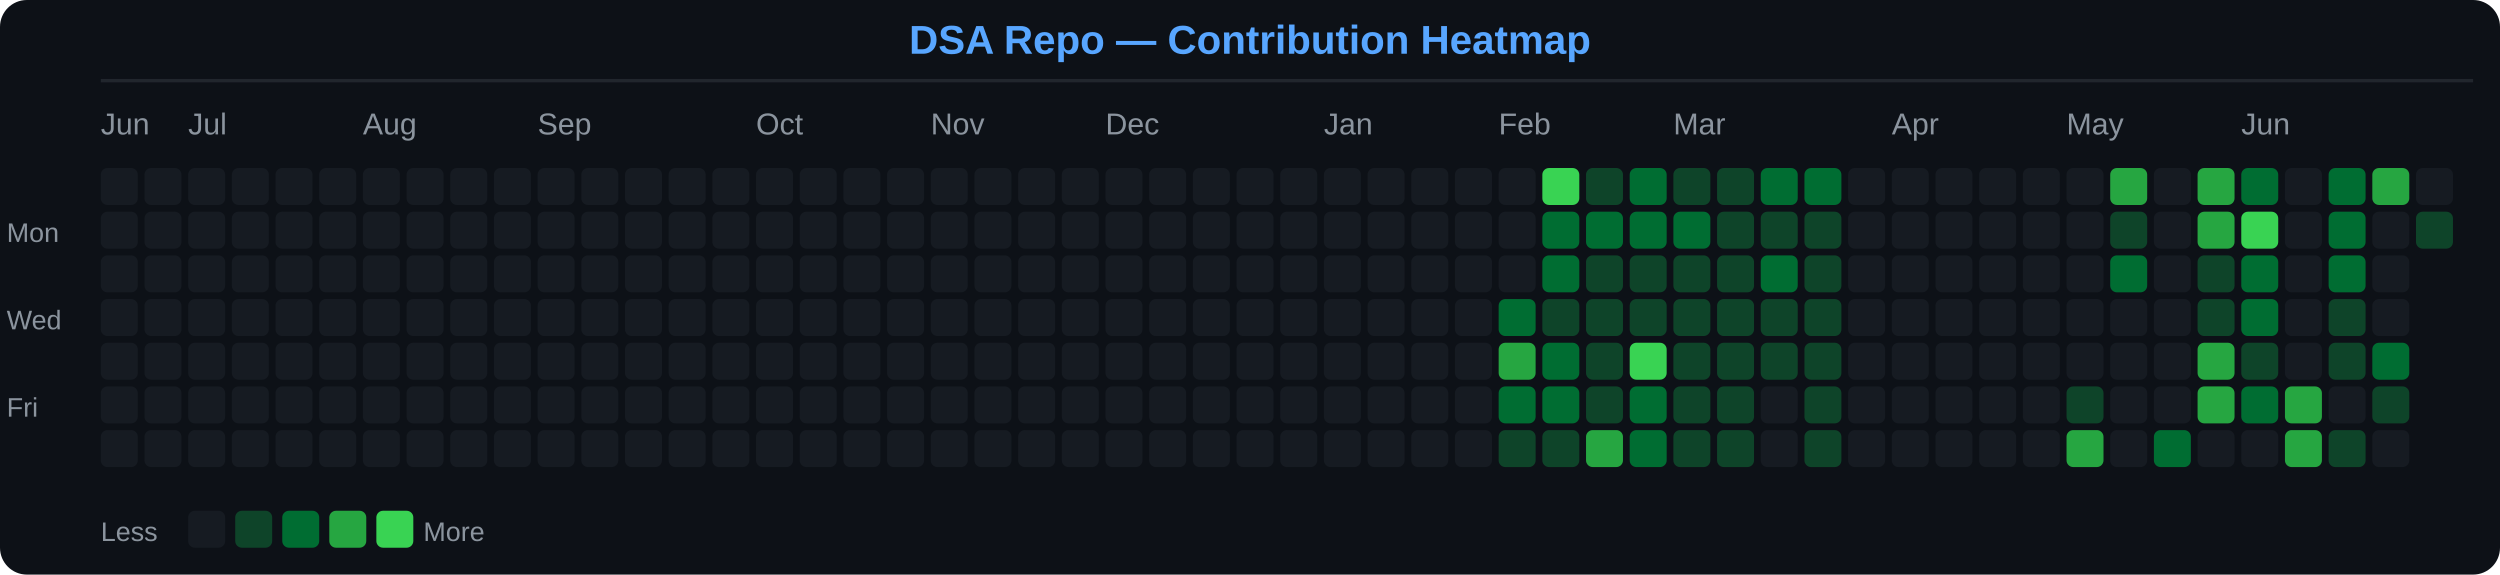
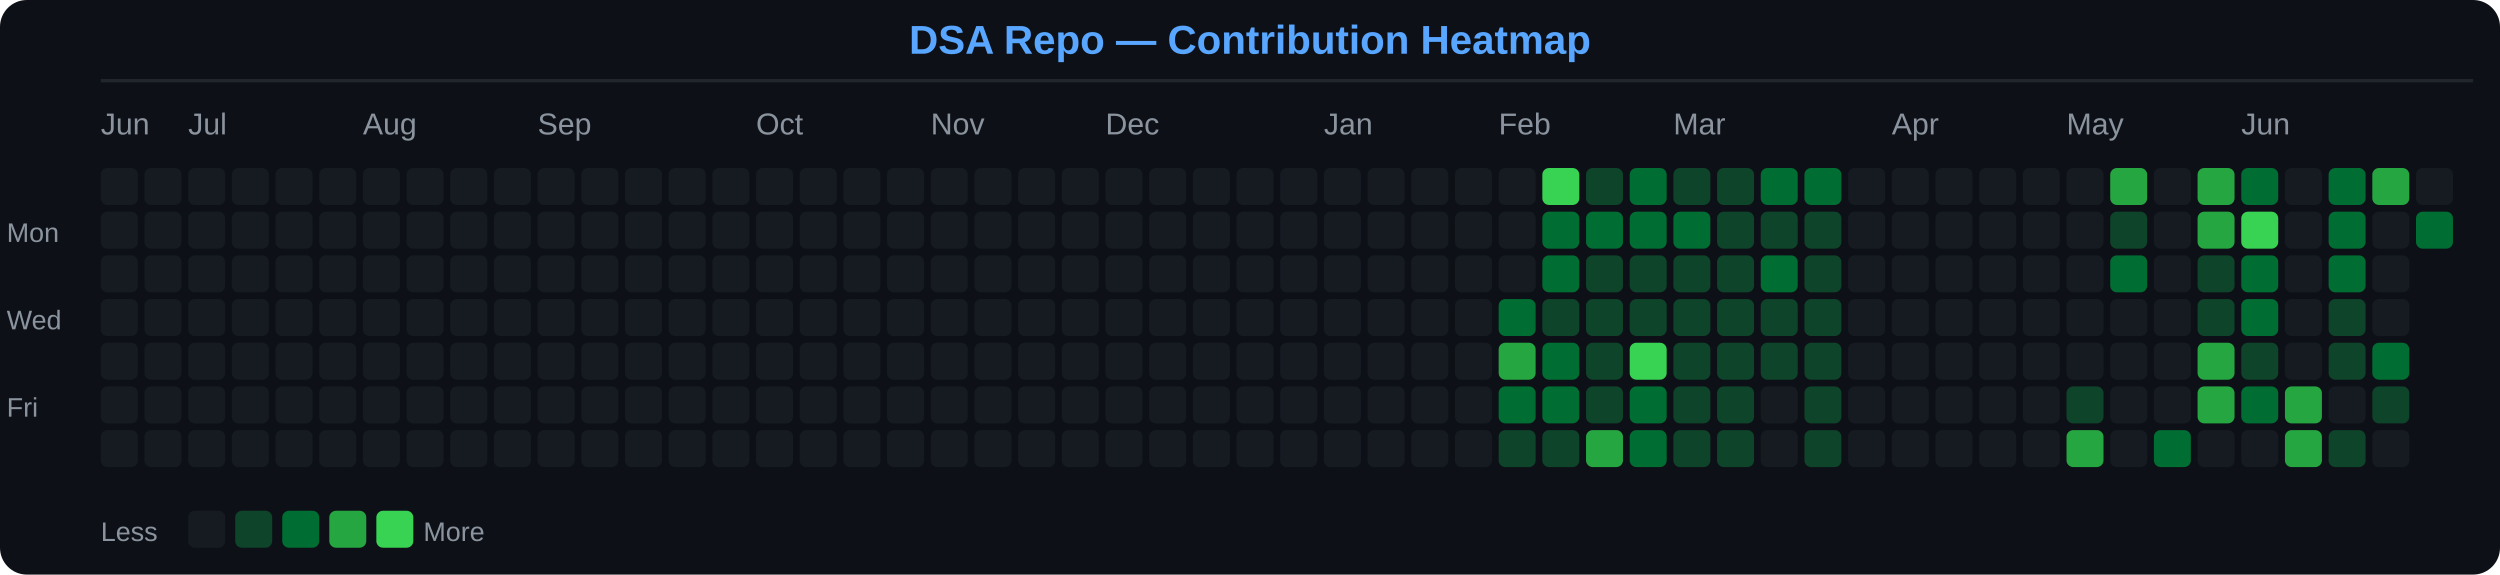
<svg xmlns="http://www.w3.org/2000/svg" width="744" height="171" viewBox="0 0 744 171">
  <rect width="744" height="171" fill="#0d1117" rx="8" />
  <text x="372" y="16" fill="#58a6ff" font-family="Arial,sans-serif" font-size="12" text-anchor="middle" font-weight="bold">DSA Repo — Contribution Heatmap</text>
  <line x1="30" y1="24" x2="736" y2="24" stroke="#21262d" stroke-width="1" />
  <text x="2" y="72" fill="#8b949e" font-family="Arial,sans-serif" font-size="8">Mon</text>
  <text x="2" y="98" fill="#8b949e" font-family="Arial,sans-serif" font-size="8">Wed</text>
  <text x="2" y="124" fill="#8b949e" font-family="Arial,sans-serif" font-size="8">Fri</text>
  <text x="30" y="40" fill="#8b949e" font-family="Arial,sans-serif" font-size="9">Jun</text>
  <rect x="30" y="50" width="11" height="11" rx="2" fill="#161b22" />
  <rect x="30" y="63" width="11" height="11" rx="2" fill="#161b22" />
  <rect x="30" y="76" width="11" height="11" rx="2" fill="#161b22" />
  <rect x="30" y="89" width="11" height="11" rx="2" fill="#161b22" />
  <rect x="30" y="102" width="11" height="11" rx="2" fill="#161b22" />
  <rect x="30" y="115" width="11" height="11" rx="2" fill="#161b22" />
  <rect x="30" y="128" width="11" height="11" rx="2" fill="#161b22" />
  <rect x="43" y="50" width="11" height="11" rx="2" fill="#161b22" />
  <rect x="43" y="63" width="11" height="11" rx="2" fill="#161b22" />
  <rect x="43" y="76" width="11" height="11" rx="2" fill="#161b22" />
  <rect x="43" y="89" width="11" height="11" rx="2" fill="#161b22" />
  <rect x="43" y="102" width="11" height="11" rx="2" fill="#161b22" />
  <rect x="43" y="115" width="11" height="11" rx="2" fill="#161b22" />
  <rect x="43" y="128" width="11" height="11" rx="2" fill="#161b22" />
  <text x="56" y="40" fill="#8b949e" font-family="Arial,sans-serif" font-size="9">Jul</text>
  <rect x="56" y="50" width="11" height="11" rx="2" fill="#161b22" />
  <rect x="56" y="63" width="11" height="11" rx="2" fill="#161b22" />
  <rect x="56" y="76" width="11" height="11" rx="2" fill="#161b22" />
  <rect x="56" y="89" width="11" height="11" rx="2" fill="#161b22" />
  <rect x="56" y="102" width="11" height="11" rx="2" fill="#161b22" />
  <rect x="56" y="115" width="11" height="11" rx="2" fill="#161b22" />
  <rect x="56" y="128" width="11" height="11" rx="2" fill="#161b22" />
  <rect x="69" y="50" width="11" height="11" rx="2" fill="#161b22" />
  <rect x="69" y="63" width="11" height="11" rx="2" fill="#161b22" />
  <rect x="69" y="76" width="11" height="11" rx="2" fill="#161b22" />
  <rect x="69" y="89" width="11" height="11" rx="2" fill="#161b22" />
  <rect x="69" y="102" width="11" height="11" rx="2" fill="#161b22" />
  <rect x="69" y="115" width="11" height="11" rx="2" fill="#161b22" />
  <rect x="69" y="128" width="11" height="11" rx="2" fill="#161b22" />
  <rect x="82" y="50" width="11" height="11" rx="2" fill="#161b22" />
  <rect x="82" y="63" width="11" height="11" rx="2" fill="#161b22" />
  <rect x="82" y="76" width="11" height="11" rx="2" fill="#161b22" />
  <rect x="82" y="89" width="11" height="11" rx="2" fill="#161b22" />
  <rect x="82" y="102" width="11" height="11" rx="2" fill="#161b22" />
  <rect x="82" y="115" width="11" height="11" rx="2" fill="#161b22" />
  <rect x="82" y="128" width="11" height="11" rx="2" fill="#161b22" />
  <rect x="95" y="50" width="11" height="11" rx="2" fill="#161b22" />
  <rect x="95" y="63" width="11" height="11" rx="2" fill="#161b22" />
  <rect x="95" y="76" width="11" height="11" rx="2" fill="#161b22" />
  <rect x="95" y="89" width="11" height="11" rx="2" fill="#161b22" />
  <rect x="95" y="102" width="11" height="11" rx="2" fill="#161b22" />
  <rect x="95" y="115" width="11" height="11" rx="2" fill="#161b22" />
  <rect x="95" y="128" width="11" height="11" rx="2" fill="#161b22" />
  <text x="108" y="40" fill="#8b949e" font-family="Arial,sans-serif" font-size="9">Aug</text>
  <rect x="108" y="50" width="11" height="11" rx="2" fill="#161b22" />
  <rect x="108" y="63" width="11" height="11" rx="2" fill="#161b22" />
  <rect x="108" y="76" width="11" height="11" rx="2" fill="#161b22" />
  <rect x="108" y="89" width="11" height="11" rx="2" fill="#161b22" />
  <rect x="108" y="102" width="11" height="11" rx="2" fill="#161b22" />
  <rect x="108" y="115" width="11" height="11" rx="2" fill="#161b22" />
  <rect x="108" y="128" width="11" height="11" rx="2" fill="#161b22" />
  <rect x="121" y="50" width="11" height="11" rx="2" fill="#161b22" />
  <rect x="121" y="63" width="11" height="11" rx="2" fill="#161b22" />
  <rect x="121" y="76" width="11" height="11" rx="2" fill="#161b22" />
  <rect x="121" y="89" width="11" height="11" rx="2" fill="#161b22" />
  <rect x="121" y="102" width="11" height="11" rx="2" fill="#161b22" />
  <rect x="121" y="115" width="11" height="11" rx="2" fill="#161b22" />
  <rect x="121" y="128" width="11" height="11" rx="2" fill="#161b22" />
  <rect x="134" y="50" width="11" height="11" rx="2" fill="#161b22" />
  <rect x="134" y="63" width="11" height="11" rx="2" fill="#161b22" />
  <rect x="134" y="76" width="11" height="11" rx="2" fill="#161b22" />
  <rect x="134" y="89" width="11" height="11" rx="2" fill="#161b22" />
  <rect x="134" y="102" width="11" height="11" rx="2" fill="#161b22" />
  <rect x="134" y="115" width="11" height="11" rx="2" fill="#161b22" />
  <rect x="134" y="128" width="11" height="11" rx="2" fill="#161b22" />
  <rect x="147" y="50" width="11" height="11" rx="2" fill="#161b22" />
  <rect x="147" y="63" width="11" height="11" rx="2" fill="#161b22" />
  <rect x="147" y="76" width="11" height="11" rx="2" fill="#161b22" />
  <rect x="147" y="89" width="11" height="11" rx="2" fill="#161b22" />
  <rect x="147" y="102" width="11" height="11" rx="2" fill="#161b22" />
  <rect x="147" y="115" width="11" height="11" rx="2" fill="#161b22" />
  <rect x="147" y="128" width="11" height="11" rx="2" fill="#161b22" />
  <text x="160" y="40" fill="#8b949e" font-family="Arial,sans-serif" font-size="9">Sep</text>
  <rect x="160" y="50" width="11" height="11" rx="2" fill="#161b22" />
  <rect x="160" y="63" width="11" height="11" rx="2" fill="#161b22" />
  <rect x="160" y="76" width="11" height="11" rx="2" fill="#161b22" />
  <rect x="160" y="89" width="11" height="11" rx="2" fill="#161b22" />
  <rect x="160" y="102" width="11" height="11" rx="2" fill="#161b22" />
  <rect x="160" y="115" width="11" height="11" rx="2" fill="#161b22" />
  <rect x="160" y="128" width="11" height="11" rx="2" fill="#161b22" />
  <rect x="173" y="50" width="11" height="11" rx="2" fill="#161b22" />
  <rect x="173" y="63" width="11" height="11" rx="2" fill="#161b22" />
  <rect x="173" y="76" width="11" height="11" rx="2" fill="#161b22" />
  <rect x="173" y="89" width="11" height="11" rx="2" fill="#161b22" />
  <rect x="173" y="102" width="11" height="11" rx="2" fill="#161b22" />
  <rect x="173" y="115" width="11" height="11" rx="2" fill="#161b22" />
  <rect x="173" y="128" width="11" height="11" rx="2" fill="#161b22" />
  <rect x="186" y="50" width="11" height="11" rx="2" fill="#161b22" />
  <rect x="186" y="63" width="11" height="11" rx="2" fill="#161b22" />
  <rect x="186" y="76" width="11" height="11" rx="2" fill="#161b22" />
  <rect x="186" y="89" width="11" height="11" rx="2" fill="#161b22" />
  <rect x="186" y="102" width="11" height="11" rx="2" fill="#161b22" />
  <rect x="186" y="115" width="11" height="11" rx="2" fill="#161b22" />
  <rect x="186" y="128" width="11" height="11" rx="2" fill="#161b22" />
  <rect x="199" y="50" width="11" height="11" rx="2" fill="#161b22" />
  <rect x="199" y="63" width="11" height="11" rx="2" fill="#161b22" />
  <rect x="199" y="76" width="11" height="11" rx="2" fill="#161b22" />
  <rect x="199" y="89" width="11" height="11" rx="2" fill="#161b22" />
  <rect x="199" y="102" width="11" height="11" rx="2" fill="#161b22" />
  <rect x="199" y="115" width="11" height="11" rx="2" fill="#161b22" />
  <rect x="199" y="128" width="11" height="11" rx="2" fill="#161b22" />
  <rect x="212" y="50" width="11" height="11" rx="2" fill="#161b22" />
  <rect x="212" y="63" width="11" height="11" rx="2" fill="#161b22" />
  <rect x="212" y="76" width="11" height="11" rx="2" fill="#161b22" />
  <rect x="212" y="89" width="11" height="11" rx="2" fill="#161b22" />
  <rect x="212" y="102" width="11" height="11" rx="2" fill="#161b22" />
  <rect x="212" y="115" width="11" height="11" rx="2" fill="#161b22" />
  <rect x="212" y="128" width="11" height="11" rx="2" fill="#161b22" />
  <text x="225" y="40" fill="#8b949e" font-family="Arial,sans-serif" font-size="9">Oct</text>
  <rect x="225" y="50" width="11" height="11" rx="2" fill="#161b22" />
  <rect x="225" y="63" width="11" height="11" rx="2" fill="#161b22" />
  <rect x="225" y="76" width="11" height="11" rx="2" fill="#161b22" />
  <rect x="225" y="89" width="11" height="11" rx="2" fill="#161b22" />
  <rect x="225" y="102" width="11" height="11" rx="2" fill="#161b22" />
  <rect x="225" y="115" width="11" height="11" rx="2" fill="#161b22" />
  <rect x="225" y="128" width="11" height="11" rx="2" fill="#161b22" />
  <rect x="238" y="50" width="11" height="11" rx="2" fill="#161b22" />
  <rect x="238" y="63" width="11" height="11" rx="2" fill="#161b22" />
  <rect x="238" y="76" width="11" height="11" rx="2" fill="#161b22" />
  <rect x="238" y="89" width="11" height="11" rx="2" fill="#161b22" />
  <rect x="238" y="102" width="11" height="11" rx="2" fill="#161b22" />
  <rect x="238" y="115" width="11" height="11" rx="2" fill="#161b22" />
  <rect x="238" y="128" width="11" height="11" rx="2" fill="#161b22" />
  <rect x="251" y="50" width="11" height="11" rx="2" fill="#161b22" />
  <rect x="251" y="63" width="11" height="11" rx="2" fill="#161b22" />
  <rect x="251" y="76" width="11" height="11" rx="2" fill="#161b22" />
  <rect x="251" y="89" width="11" height="11" rx="2" fill="#161b22" />
  <rect x="251" y="102" width="11" height="11" rx="2" fill="#161b22" />
  <rect x="251" y="115" width="11" height="11" rx="2" fill="#161b22" />
  <rect x="251" y="128" width="11" height="11" rx="2" fill="#161b22" />
  <rect x="264" y="50" width="11" height="11" rx="2" fill="#161b22" />
  <rect x="264" y="63" width="11" height="11" rx="2" fill="#161b22" />
  <rect x="264" y="76" width="11" height="11" rx="2" fill="#161b22" />
  <rect x="264" y="89" width="11" height="11" rx="2" fill="#161b22" />
  <rect x="264" y="102" width="11" height="11" rx="2" fill="#161b22" />
  <rect x="264" y="115" width="11" height="11" rx="2" fill="#161b22" />
  <rect x="264" y="128" width="11" height="11" rx="2" fill="#161b22" />
  <text x="277" y="40" fill="#8b949e" font-family="Arial,sans-serif" font-size="9">Nov</text>
  <rect x="277" y="50" width="11" height="11" rx="2" fill="#161b22" />
  <rect x="277" y="63" width="11" height="11" rx="2" fill="#161b22" />
  <rect x="277" y="76" width="11" height="11" rx="2" fill="#161b22" />
  <rect x="277" y="89" width="11" height="11" rx="2" fill="#161b22" />
  <rect x="277" y="102" width="11" height="11" rx="2" fill="#161b22" />
  <rect x="277" y="115" width="11" height="11" rx="2" fill="#161b22" />
  <rect x="277" y="128" width="11" height="11" rx="2" fill="#161b22" />
  <rect x="290" y="50" width="11" height="11" rx="2" fill="#161b22" />
  <rect x="290" y="63" width="11" height="11" rx="2" fill="#161b22" />
  <rect x="290" y="76" width="11" height="11" rx="2" fill="#161b22" />
  <rect x="290" y="89" width="11" height="11" rx="2" fill="#161b22" />
  <rect x="290" y="102" width="11" height="11" rx="2" fill="#161b22" />
  <rect x="290" y="115" width="11" height="11" rx="2" fill="#161b22" />
  <rect x="290" y="128" width="11" height="11" rx="2" fill="#161b22" />
  <rect x="303" y="50" width="11" height="11" rx="2" fill="#161b22" />
  <rect x="303" y="63" width="11" height="11" rx="2" fill="#161b22" />
  <rect x="303" y="76" width="11" height="11" rx="2" fill="#161b22" />
  <rect x="303" y="89" width="11" height="11" rx="2" fill="#161b22" />
  <rect x="303" y="102" width="11" height="11" rx="2" fill="#161b22" />
  <rect x="303" y="115" width="11" height="11" rx="2" fill="#161b22" />
  <rect x="303" y="128" width="11" height="11" rx="2" fill="#161b22" />
  <rect x="316" y="50" width="11" height="11" rx="2" fill="#161b22" />
  <rect x="316" y="63" width="11" height="11" rx="2" fill="#161b22" />
  <rect x="316" y="76" width="11" height="11" rx="2" fill="#161b22" />
  <rect x="316" y="89" width="11" height="11" rx="2" fill="#161b22" />
  <rect x="316" y="102" width="11" height="11" rx="2" fill="#161b22" />
  <rect x="316" y="115" width="11" height="11" rx="2" fill="#161b22" />
  <rect x="316" y="128" width="11" height="11" rx="2" fill="#161b22" />
  <text x="329" y="40" fill="#8b949e" font-family="Arial,sans-serif" font-size="9">Dec</text>
  <rect x="329" y="50" width="11" height="11" rx="2" fill="#161b22" />
  <rect x="329" y="63" width="11" height="11" rx="2" fill="#161b22" />
  <rect x="329" y="76" width="11" height="11" rx="2" fill="#161b22" />
  <rect x="329" y="89" width="11" height="11" rx="2" fill="#161b22" />
  <rect x="329" y="102" width="11" height="11" rx="2" fill="#161b22" />
  <rect x="329" y="115" width="11" height="11" rx="2" fill="#161b22" />
  <rect x="329" y="128" width="11" height="11" rx="2" fill="#161b22" />
  <rect x="342" y="50" width="11" height="11" rx="2" fill="#161b22" />
  <rect x="342" y="63" width="11" height="11" rx="2" fill="#161b22" />
  <rect x="342" y="76" width="11" height="11" rx="2" fill="#161b22" />
  <rect x="342" y="89" width="11" height="11" rx="2" fill="#161b22" />
  <rect x="342" y="102" width="11" height="11" rx="2" fill="#161b22" />
  <rect x="342" y="115" width="11" height="11" rx="2" fill="#161b22" />
  <rect x="342" y="128" width="11" height="11" rx="2" fill="#161b22" />
  <rect x="355" y="50" width="11" height="11" rx="2" fill="#161b22" />
  <rect x="355" y="63" width="11" height="11" rx="2" fill="#161b22" />
  <rect x="355" y="76" width="11" height="11" rx="2" fill="#161b22" />
  <rect x="355" y="89" width="11" height="11" rx="2" fill="#161b22" />
  <rect x="355" y="102" width="11" height="11" rx="2" fill="#161b22" />
  <rect x="355" y="115" width="11" height="11" rx="2" fill="#161b22" />
  <rect x="355" y="128" width="11" height="11" rx="2" fill="#161b22" />
  <rect x="368" y="50" width="11" height="11" rx="2" fill="#161b22" />
  <rect x="368" y="63" width="11" height="11" rx="2" fill="#161b22" />
  <rect x="368" y="76" width="11" height="11" rx="2" fill="#161b22" />
  <rect x="368" y="89" width="11" height="11" rx="2" fill="#161b22" />
  <rect x="368" y="102" width="11" height="11" rx="2" fill="#161b22" />
  <rect x="368" y="115" width="11" height="11" rx="2" fill="#161b22" />
  <rect x="368" y="128" width="11" height="11" rx="2" fill="#161b22" />
  <rect x="381" y="50" width="11" height="11" rx="2" fill="#161b22" />
  <rect x="381" y="63" width="11" height="11" rx="2" fill="#161b22" />
  <rect x="381" y="76" width="11" height="11" rx="2" fill="#161b22" />
  <rect x="381" y="89" width="11" height="11" rx="2" fill="#161b22" />
  <rect x="381" y="102" width="11" height="11" rx="2" fill="#161b22" />
  <rect x="381" y="115" width="11" height="11" rx="2" fill="#161b22" />
  <rect x="381" y="128" width="11" height="11" rx="2" fill="#161b22" />
  <text x="394" y="40" fill="#8b949e" font-family="Arial,sans-serif" font-size="9">Jan</text>
  <rect x="394" y="50" width="11" height="11" rx="2" fill="#161b22" />
  <rect x="394" y="63" width="11" height="11" rx="2" fill="#161b22" />
  <rect x="394" y="76" width="11" height="11" rx="2" fill="#161b22" />
  <rect x="394" y="89" width="11" height="11" rx="2" fill="#161b22" />
  <rect x="394" y="102" width="11" height="11" rx="2" fill="#161b22" />
  <rect x="394" y="115" width="11" height="11" rx="2" fill="#161b22" />
  <rect x="394" y="128" width="11" height="11" rx="2" fill="#161b22" />
  <rect x="407" y="50" width="11" height="11" rx="2" fill="#161b22" />
  <rect x="407" y="63" width="11" height="11" rx="2" fill="#161b22" />
  <rect x="407" y="76" width="11" height="11" rx="2" fill="#161b22" />
  <rect x="407" y="89" width="11" height="11" rx="2" fill="#161b22" />
  <rect x="407" y="102" width="11" height="11" rx="2" fill="#161b22" />
  <rect x="407" y="115" width="11" height="11" rx="2" fill="#161b22" />
  <rect x="407" y="128" width="11" height="11" rx="2" fill="#161b22" />
  <rect x="420" y="50" width="11" height="11" rx="2" fill="#161b22" />
  <rect x="420" y="63" width="11" height="11" rx="2" fill="#161b22" />
  <rect x="420" y="76" width="11" height="11" rx="2" fill="#161b22" />
  <rect x="420" y="89" width="11" height="11" rx="2" fill="#161b22" />
  <rect x="420" y="102" width="11" height="11" rx="2" fill="#161b22" />
  <rect x="420" y="115" width="11" height="11" rx="2" fill="#161b22" />
  <rect x="420" y="128" width="11" height="11" rx="2" fill="#161b22" />
  <rect x="433" y="50" width="11" height="11" rx="2" fill="#161b22" />
  <rect x="433" y="63" width="11" height="11" rx="2" fill="#161b22" />
  <rect x="433" y="76" width="11" height="11" rx="2" fill="#161b22" />
  <rect x="433" y="89" width="11" height="11" rx="2" fill="#161b22" />
  <rect x="433" y="102" width="11" height="11" rx="2" fill="#161b22" />
  <rect x="433" y="115" width="11" height="11" rx="2" fill="#161b22" />
  <rect x="433" y="128" width="11" height="11" rx="2" fill="#161b22" />
  <text x="446" y="40" fill="#8b949e" font-family="Arial,sans-serif" font-size="9">Feb</text>
  <rect x="446" y="50" width="11" height="11" rx="2" fill="#161b22" />
  <rect x="446" y="63" width="11" height="11" rx="2" fill="#161b22" />
  <rect x="446" y="76" width="11" height="11" rx="2" fill="#161b22" />
  <rect x="446" y="89" width="11" height="11" rx="2" fill="#006d32" />
  <rect x="446" y="102" width="11" height="11" rx="2" fill="#26a641" />
  <rect x="446" y="115" width="11" height="11" rx="2" fill="#006d32" />
  <rect x="446" y="128" width="11" height="11" rx="2" fill="#0e4429" />
  <rect x="459" y="50" width="11" height="11" rx="2" fill="#39d353" />
  <rect x="459" y="63" width="11" height="11" rx="2" fill="#006d32" />
  <rect x="459" y="76" width="11" height="11" rx="2" fill="#006d32" />
  <rect x="459" y="89" width="11" height="11" rx="2" fill="#0e4429" />
  <rect x="459" y="102" width="11" height="11" rx="2" fill="#006d32" />
  <rect x="459" y="115" width="11" height="11" rx="2" fill="#006d32" />
  <rect x="459" y="128" width="11" height="11" rx="2" fill="#0e4429" />
  <rect x="472" y="50" width="11" height="11" rx="2" fill="#0e4429" />
  <rect x="472" y="63" width="11" height="11" rx="2" fill="#006d32" />
  <rect x="472" y="76" width="11" height="11" rx="2" fill="#0e4429" />
  <rect x="472" y="89" width="11" height="11" rx="2" fill="#0e4429" />
  <rect x="472" y="102" width="11" height="11" rx="2" fill="#0e4429" />
  <rect x="472" y="115" width="11" height="11" rx="2" fill="#0e4429" />
  <rect x="472" y="128" width="11" height="11" rx="2" fill="#26a641" />
  <rect x="485" y="50" width="11" height="11" rx="2" fill="#006d32" />
  <rect x="485" y="63" width="11" height="11" rx="2" fill="#006d32" />
  <rect x="485" y="76" width="11" height="11" rx="2" fill="#0e4429" />
  <rect x="485" y="89" width="11" height="11" rx="2" fill="#0e4429" />
  <rect x="485" y="102" width="11" height="11" rx="2" fill="#39d353" />
  <rect x="485" y="115" width="11" height="11" rx="2" fill="#006d32" />
  <rect x="485" y="128" width="11" height="11" rx="2" fill="#006d32" />
  <text x="498" y="40" fill="#8b949e" font-family="Arial,sans-serif" font-size="9">Mar</text>
  <rect x="498" y="50" width="11" height="11" rx="2" fill="#0e4429" />
  <rect x="498" y="63" width="11" height="11" rx="2" fill="#006d32" />
  <rect x="498" y="76" width="11" height="11" rx="2" fill="#0e4429" />
  <rect x="498" y="89" width="11" height="11" rx="2" fill="#0e4429" />
  <rect x="498" y="102" width="11" height="11" rx="2" fill="#0e4429" />
  <rect x="498" y="115" width="11" height="11" rx="2" fill="#0e4429" />
  <rect x="498" y="128" width="11" height="11" rx="2" fill="#0e4429" />
  <rect x="511" y="50" width="11" height="11" rx="2" fill="#0e4429" />
  <rect x="511" y="63" width="11" height="11" rx="2" fill="#0e4429" />
  <rect x="511" y="76" width="11" height="11" rx="2" fill="#0e4429" />
  <rect x="511" y="89" width="11" height="11" rx="2" fill="#0e4429" />
  <rect x="511" y="102" width="11" height="11" rx="2" fill="#0e4429" />
  <rect x="511" y="115" width="11" height="11" rx="2" fill="#0e4429" />
  <rect x="511" y="128" width="11" height="11" rx="2" fill="#0e4429" />
  <rect x="524" y="50" width="11" height="11" rx="2" fill="#006d32" />
  <rect x="524" y="63" width="11" height="11" rx="2" fill="#0e4429" />
  <rect x="524" y="76" width="11" height="11" rx="2" fill="#006d32" />
  <rect x="524" y="89" width="11" height="11" rx="2" fill="#0e4429" />
  <rect x="524" y="102" width="11" height="11" rx="2" fill="#0e4429" />
  <rect x="524" y="115" width="11" height="11" rx="2" fill="#161b22" />
  <rect x="524" y="128" width="11" height="11" rx="2" fill="#161b22" />
  <rect x="537" y="50" width="11" height="11" rx="2" fill="#006d32" />
  <rect x="537" y="63" width="11" height="11" rx="2" fill="#0e4429" />
  <rect x="537" y="76" width="11" height="11" rx="2" fill="#0e4429" />
  <rect x="537" y="89" width="11" height="11" rx="2" fill="#0e4429" />
  <rect x="537" y="102" width="11" height="11" rx="2" fill="#0e4429" />
  <rect x="537" y="115" width="11" height="11" rx="2" fill="#0e4429" />
  <rect x="537" y="128" width="11" height="11" rx="2" fill="#0e4429" />
  <rect x="550" y="50" width="11" height="11" rx="2" fill="#161b22" />
  <rect x="550" y="63" width="11" height="11" rx="2" fill="#161b22" />
  <rect x="550" y="76" width="11" height="11" rx="2" fill="#161b22" />
  <rect x="550" y="89" width="11" height="11" rx="2" fill="#161b22" />
  <rect x="550" y="102" width="11" height="11" rx="2" fill="#161b22" />
  <rect x="550" y="115" width="11" height="11" rx="2" fill="#161b22" />
  <rect x="550" y="128" width="11" height="11" rx="2" fill="#161b22" />
  <text x="563" y="40" fill="#8b949e" font-family="Arial,sans-serif" font-size="9">Apr</text>
  <rect x="563" y="50" width="11" height="11" rx="2" fill="#161b22" />
  <rect x="563" y="63" width="11" height="11" rx="2" fill="#161b22" />
  <rect x="563" y="76" width="11" height="11" rx="2" fill="#161b22" />
  <rect x="563" y="89" width="11" height="11" rx="2" fill="#161b22" />
  <rect x="563" y="102" width="11" height="11" rx="2" fill="#161b22" />
  <rect x="563" y="115" width="11" height="11" rx="2" fill="#161b22" />
  <rect x="563" y="128" width="11" height="11" rx="2" fill="#161b22" />
  <rect x="576" y="50" width="11" height="11" rx="2" fill="#161b22" />
  <rect x="576" y="63" width="11" height="11" rx="2" fill="#161b22" />
  <rect x="576" y="76" width="11" height="11" rx="2" fill="#161b22" />
  <rect x="576" y="89" width="11" height="11" rx="2" fill="#161b22" />
  <rect x="576" y="102" width="11" height="11" rx="2" fill="#161b22" />
  <rect x="576" y="115" width="11" height="11" rx="2" fill="#161b22" />
  <rect x="576" y="128" width="11" height="11" rx="2" fill="#161b22" />
  <rect x="589" y="50" width="11" height="11" rx="2" fill="#161b22" />
  <rect x="589" y="63" width="11" height="11" rx="2" fill="#161b22" />
  <rect x="589" y="76" width="11" height="11" rx="2" fill="#161b22" />
  <rect x="589" y="89" width="11" height="11" rx="2" fill="#161b22" />
  <rect x="589" y="102" width="11" height="11" rx="2" fill="#161b22" />
  <rect x="589" y="115" width="11" height="11" rx="2" fill="#161b22" />
  <rect x="589" y="128" width="11" height="11" rx="2" fill="#161b22" />
  <rect x="602" y="50" width="11" height="11" rx="2" fill="#161b22" />
  <rect x="602" y="63" width="11" height="11" rx="2" fill="#161b22" />
  <rect x="602" y="76" width="11" height="11" rx="2" fill="#161b22" />
  <rect x="602" y="89" width="11" height="11" rx="2" fill="#161b22" />
  <rect x="602" y="102" width="11" height="11" rx="2" fill="#161b22" />
  <rect x="602" y="115" width="11" height="11" rx="2" fill="#161b22" />
  <rect x="602" y="128" width="11" height="11" rx="2" fill="#161b22" />
  <text x="615" y="40" fill="#8b949e" font-family="Arial,sans-serif" font-size="9">May</text>
  <rect x="615" y="50" width="11" height="11" rx="2" fill="#161b22" />
  <rect x="615" y="63" width="11" height="11" rx="2" fill="#161b22" />
  <rect x="615" y="76" width="11" height="11" rx="2" fill="#161b22" />
  <rect x="615" y="89" width="11" height="11" rx="2" fill="#161b22" />
  <rect x="615" y="102" width="11" height="11" rx="2" fill="#161b22" />
  <rect x="615" y="115" width="11" height="11" rx="2" fill="#0e4429" />
  <rect x="615" y="128" width="11" height="11" rx="2" fill="#26a641" />
  <rect x="628" y="50" width="11" height="11" rx="2" fill="#26a641" />
  <rect x="628" y="63" width="11" height="11" rx="2" fill="#0e4429" />
  <rect x="628" y="76" width="11" height="11" rx="2" fill="#006d32" />
  <rect x="628" y="89" width="11" height="11" rx="2" fill="#161b22" />
  <rect x="628" y="102" width="11" height="11" rx="2" fill="#161b22" />
  <rect x="628" y="115" width="11" height="11" rx="2" fill="#161b22" />
  <rect x="628" y="128" width="11" height="11" rx="2" fill="#161b22" />
  <rect x="641" y="50" width="11" height="11" rx="2" fill="#161b22" />
  <rect x="641" y="63" width="11" height="11" rx="2" fill="#161b22" />
  <rect x="641" y="76" width="11" height="11" rx="2" fill="#161b22" />
  <rect x="641" y="89" width="11" height="11" rx="2" fill="#161b22" />
  <rect x="641" y="102" width="11" height="11" rx="2" fill="#161b22" />
  <rect x="641" y="115" width="11" height="11" rx="2" fill="#161b22" />
  <rect x="641" y="128" width="11" height="11" rx="2" fill="#006d32" />
  <rect x="654" y="50" width="11" height="11" rx="2" fill="#26a641" />
  <rect x="654" y="63" width="11" height="11" rx="2" fill="#26a641" />
  <rect x="654" y="76" width="11" height="11" rx="2" fill="#0e4429" />
  <rect x="654" y="89" width="11" height="11" rx="2" fill="#0e4429" />
  <rect x="654" y="102" width="11" height="11" rx="2" fill="#26a641" />
  <rect x="654" y="115" width="11" height="11" rx="2" fill="#26a641" />
  <rect x="654" y="128" width="11" height="11" rx="2" fill="#161b22" />
  <text x="667" y="40" fill="#8b949e" font-family="Arial,sans-serif" font-size="9">Jun</text>
  <rect x="667" y="50" width="11" height="11" rx="2" fill="#006d32" />
  <rect x="667" y="63" width="11" height="11" rx="2" fill="#39d353" />
  <rect x="667" y="76" width="11" height="11" rx="2" fill="#006d32" />
  <rect x="667" y="89" width="11" height="11" rx="2" fill="#006d32" />
  <rect x="667" y="102" width="11" height="11" rx="2" fill="#0e4429" />
  <rect x="667" y="115" width="11" height="11" rx="2" fill="#006d32" />
  <rect x="667" y="128" width="11" height="11" rx="2" fill="#161b22" />
  <rect x="680" y="50" width="11" height="11" rx="2" fill="#161b22" />
  <rect x="680" y="63" width="11" height="11" rx="2" fill="#161b22" />
  <rect x="680" y="76" width="11" height="11" rx="2" fill="#161b22" />
  <rect x="680" y="89" width="11" height="11" rx="2" fill="#161b22" />
  <rect x="680" y="102" width="11" height="11" rx="2" fill="#161b22" />
  <rect x="680" y="115" width="11" height="11" rx="2" fill="#26a641" />
  <rect x="680" y="128" width="11" height="11" rx="2" fill="#26a641" />
  <rect x="693" y="50" width="11" height="11" rx="2" fill="#006d32" />
  <rect x="693" y="63" width="11" height="11" rx="2" fill="#006d32" />
  <rect x="693" y="76" width="11" height="11" rx="2" fill="#006d32" />
  <rect x="693" y="89" width="11" height="11" rx="2" fill="#0e4429" />
  <rect x="693" y="102" width="11" height="11" rx="2" fill="#0e4429" />
  <rect x="693" y="115" width="11" height="11" rx="2" fill="#161b22" />
  <rect x="693" y="128" width="11" height="11" rx="2" fill="#0e4429" />
  <rect x="706" y="50" width="11" height="11" rx="2" fill="#26a641" />
  <rect x="706" y="63" width="11" height="11" rx="2" fill="#161b22" />
  <rect x="706" y="76" width="11" height="11" rx="2" fill="#161b22" />
  <rect x="706" y="89" width="11" height="11" rx="2" fill="#161b22" />
  <rect x="706" y="102" width="11" height="11" rx="2" fill="#006d32" />
  <rect x="706" y="115" width="11" height="11" rx="2" fill="#0e4429" />
  <rect x="706" y="128" width="11" height="11" rx="2" fill="#161b22" />
  <rect x="719" y="50" width="11" height="11" rx="2" fill="#161b22" />
-   <rect x="719" y="63" width="11" height="11" rx="2" fill="#0e4429" />
+   <rect x="719" y="63" width="11" height="11" rx="2" fill="#006d32" />
  <text x="30" y="161" fill="#8b949e" font-family="Arial,sans-serif" font-size="8">Less</text>
  <rect x="56" y="152" width="11" height="11" rx="2" fill="#161b22" />
  <rect x="70" y="152" width="11" height="11" rx="2" fill="#0e4429" />
  <rect x="84" y="152" width="11" height="11" rx="2" fill="#006d32" />
  <rect x="98" y="152" width="11" height="11" rx="2" fill="#26a641" />
  <rect x="112" y="152" width="11" height="11" rx="2" fill="#39d353" />
  <text x="126" y="161" fill="#8b949e" font-family="Arial,sans-serif" font-size="8">More</text>
</svg>
